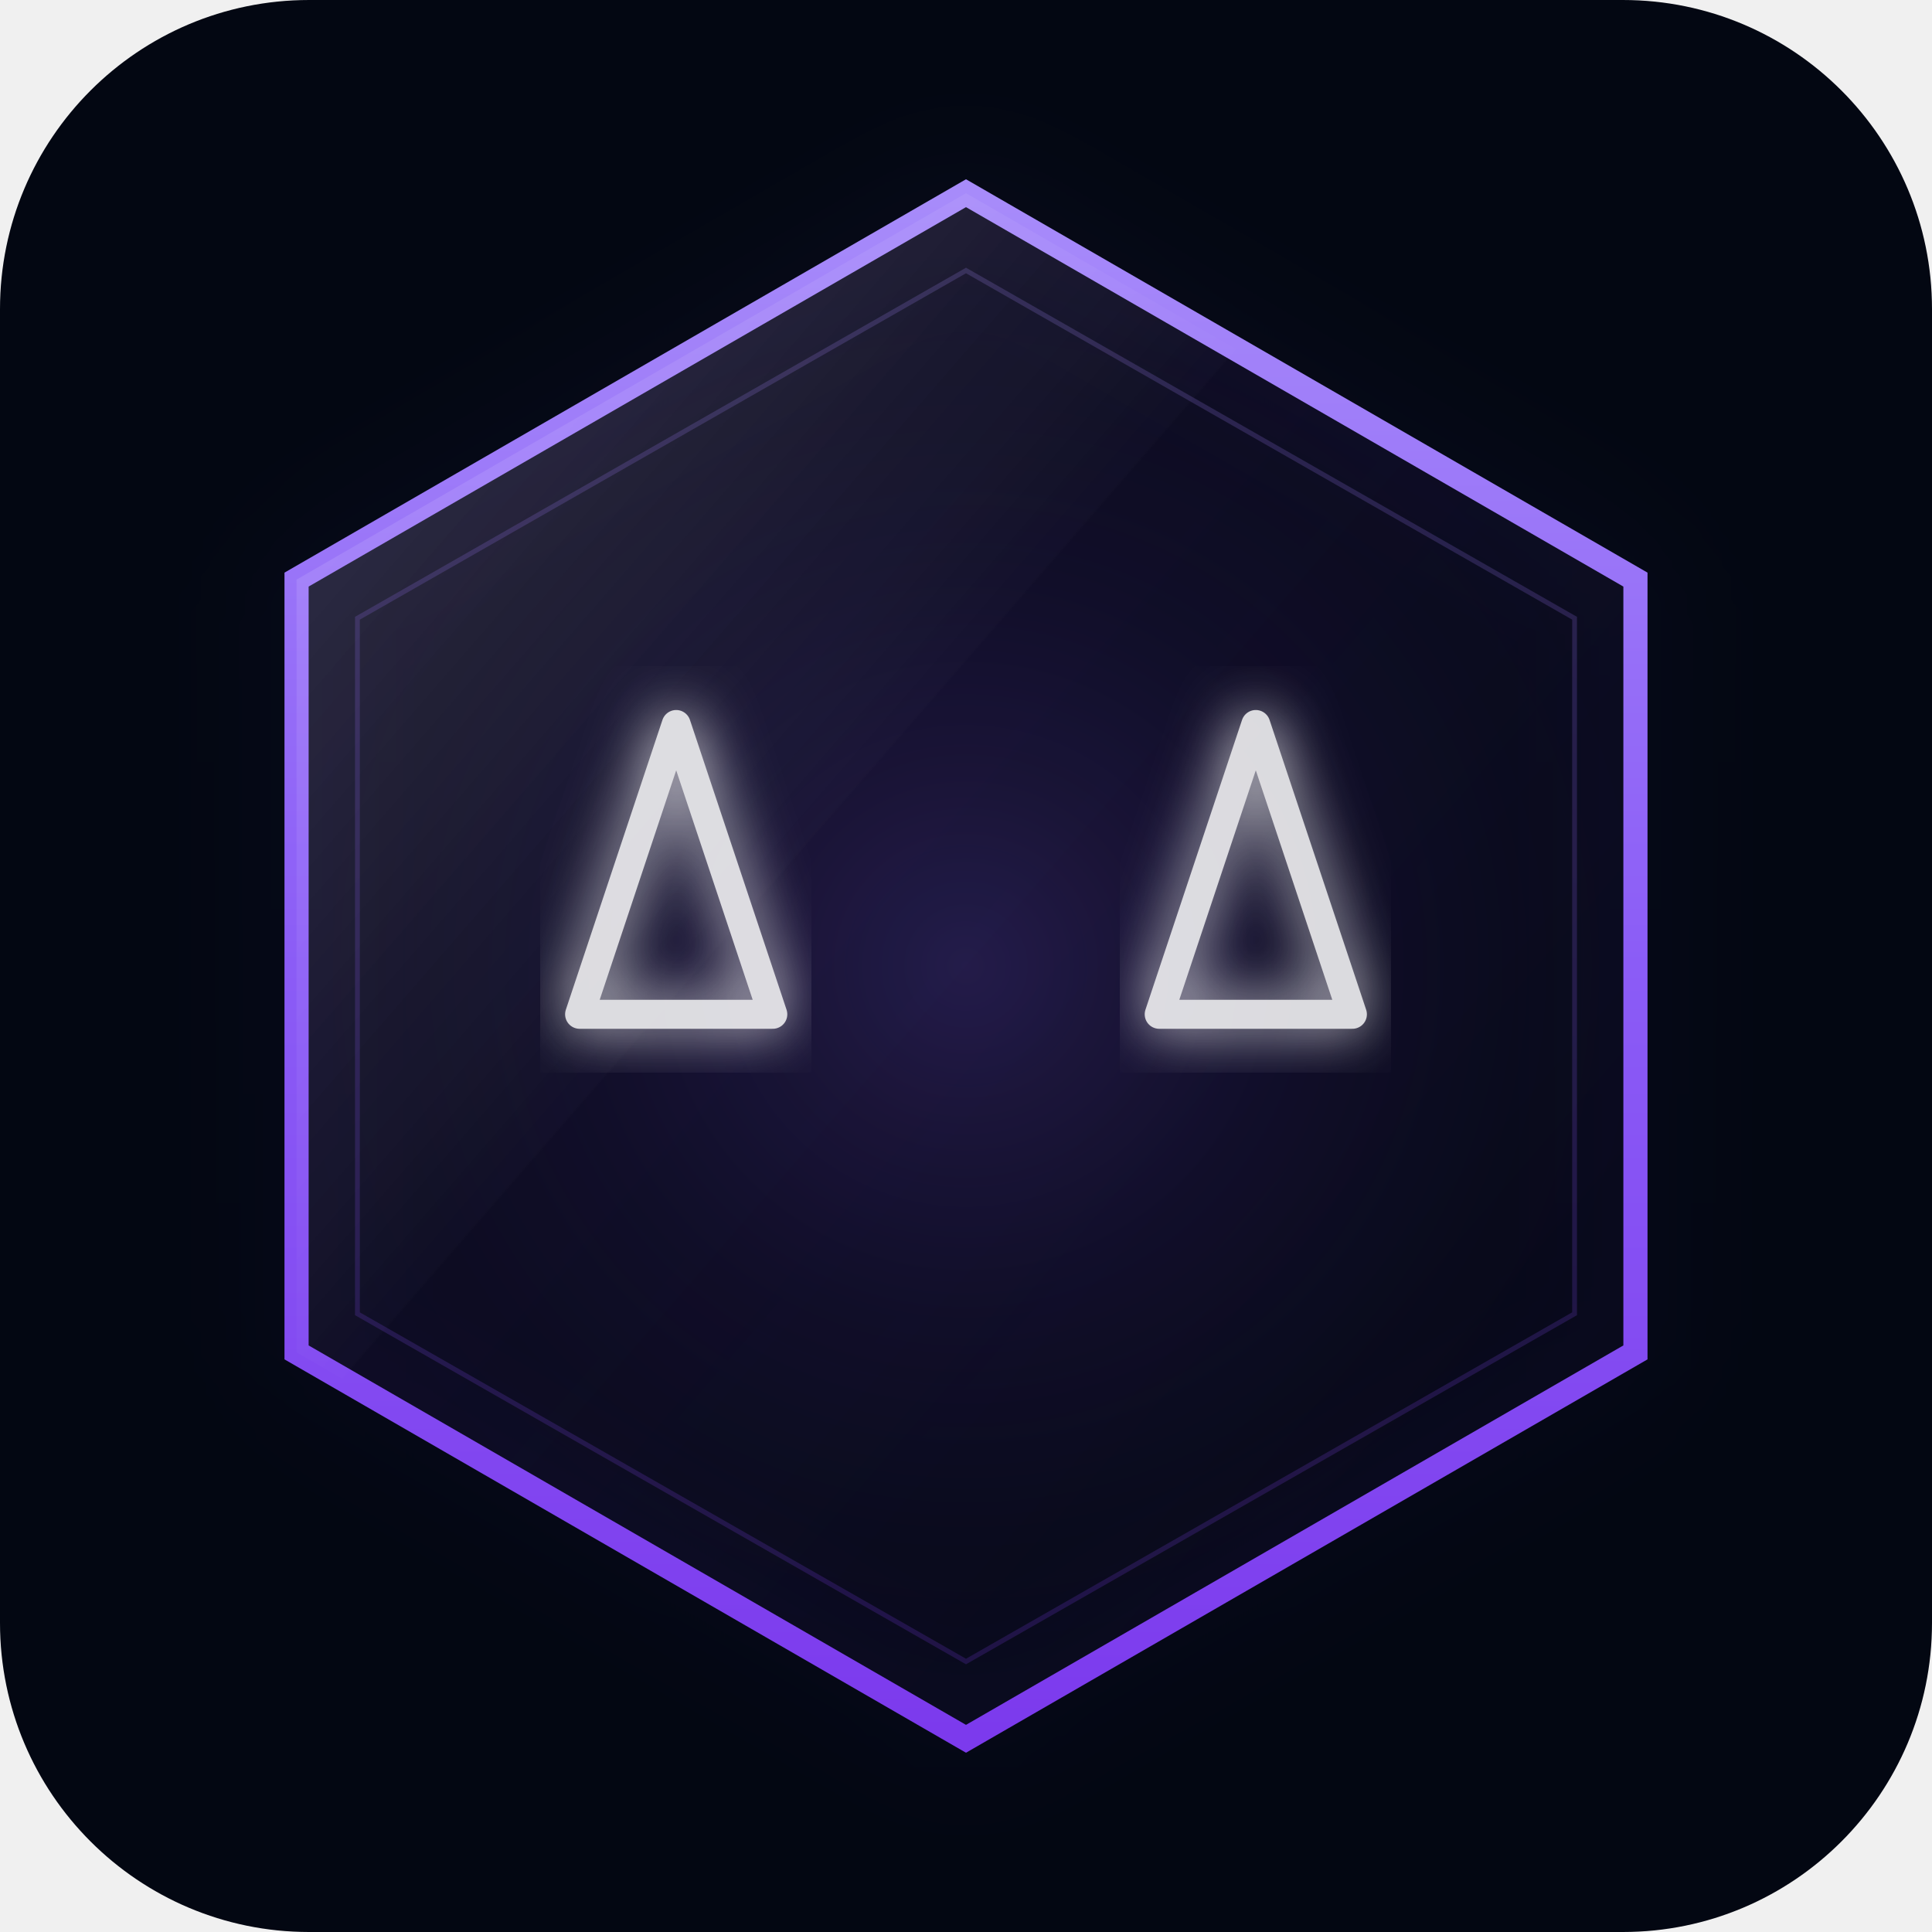
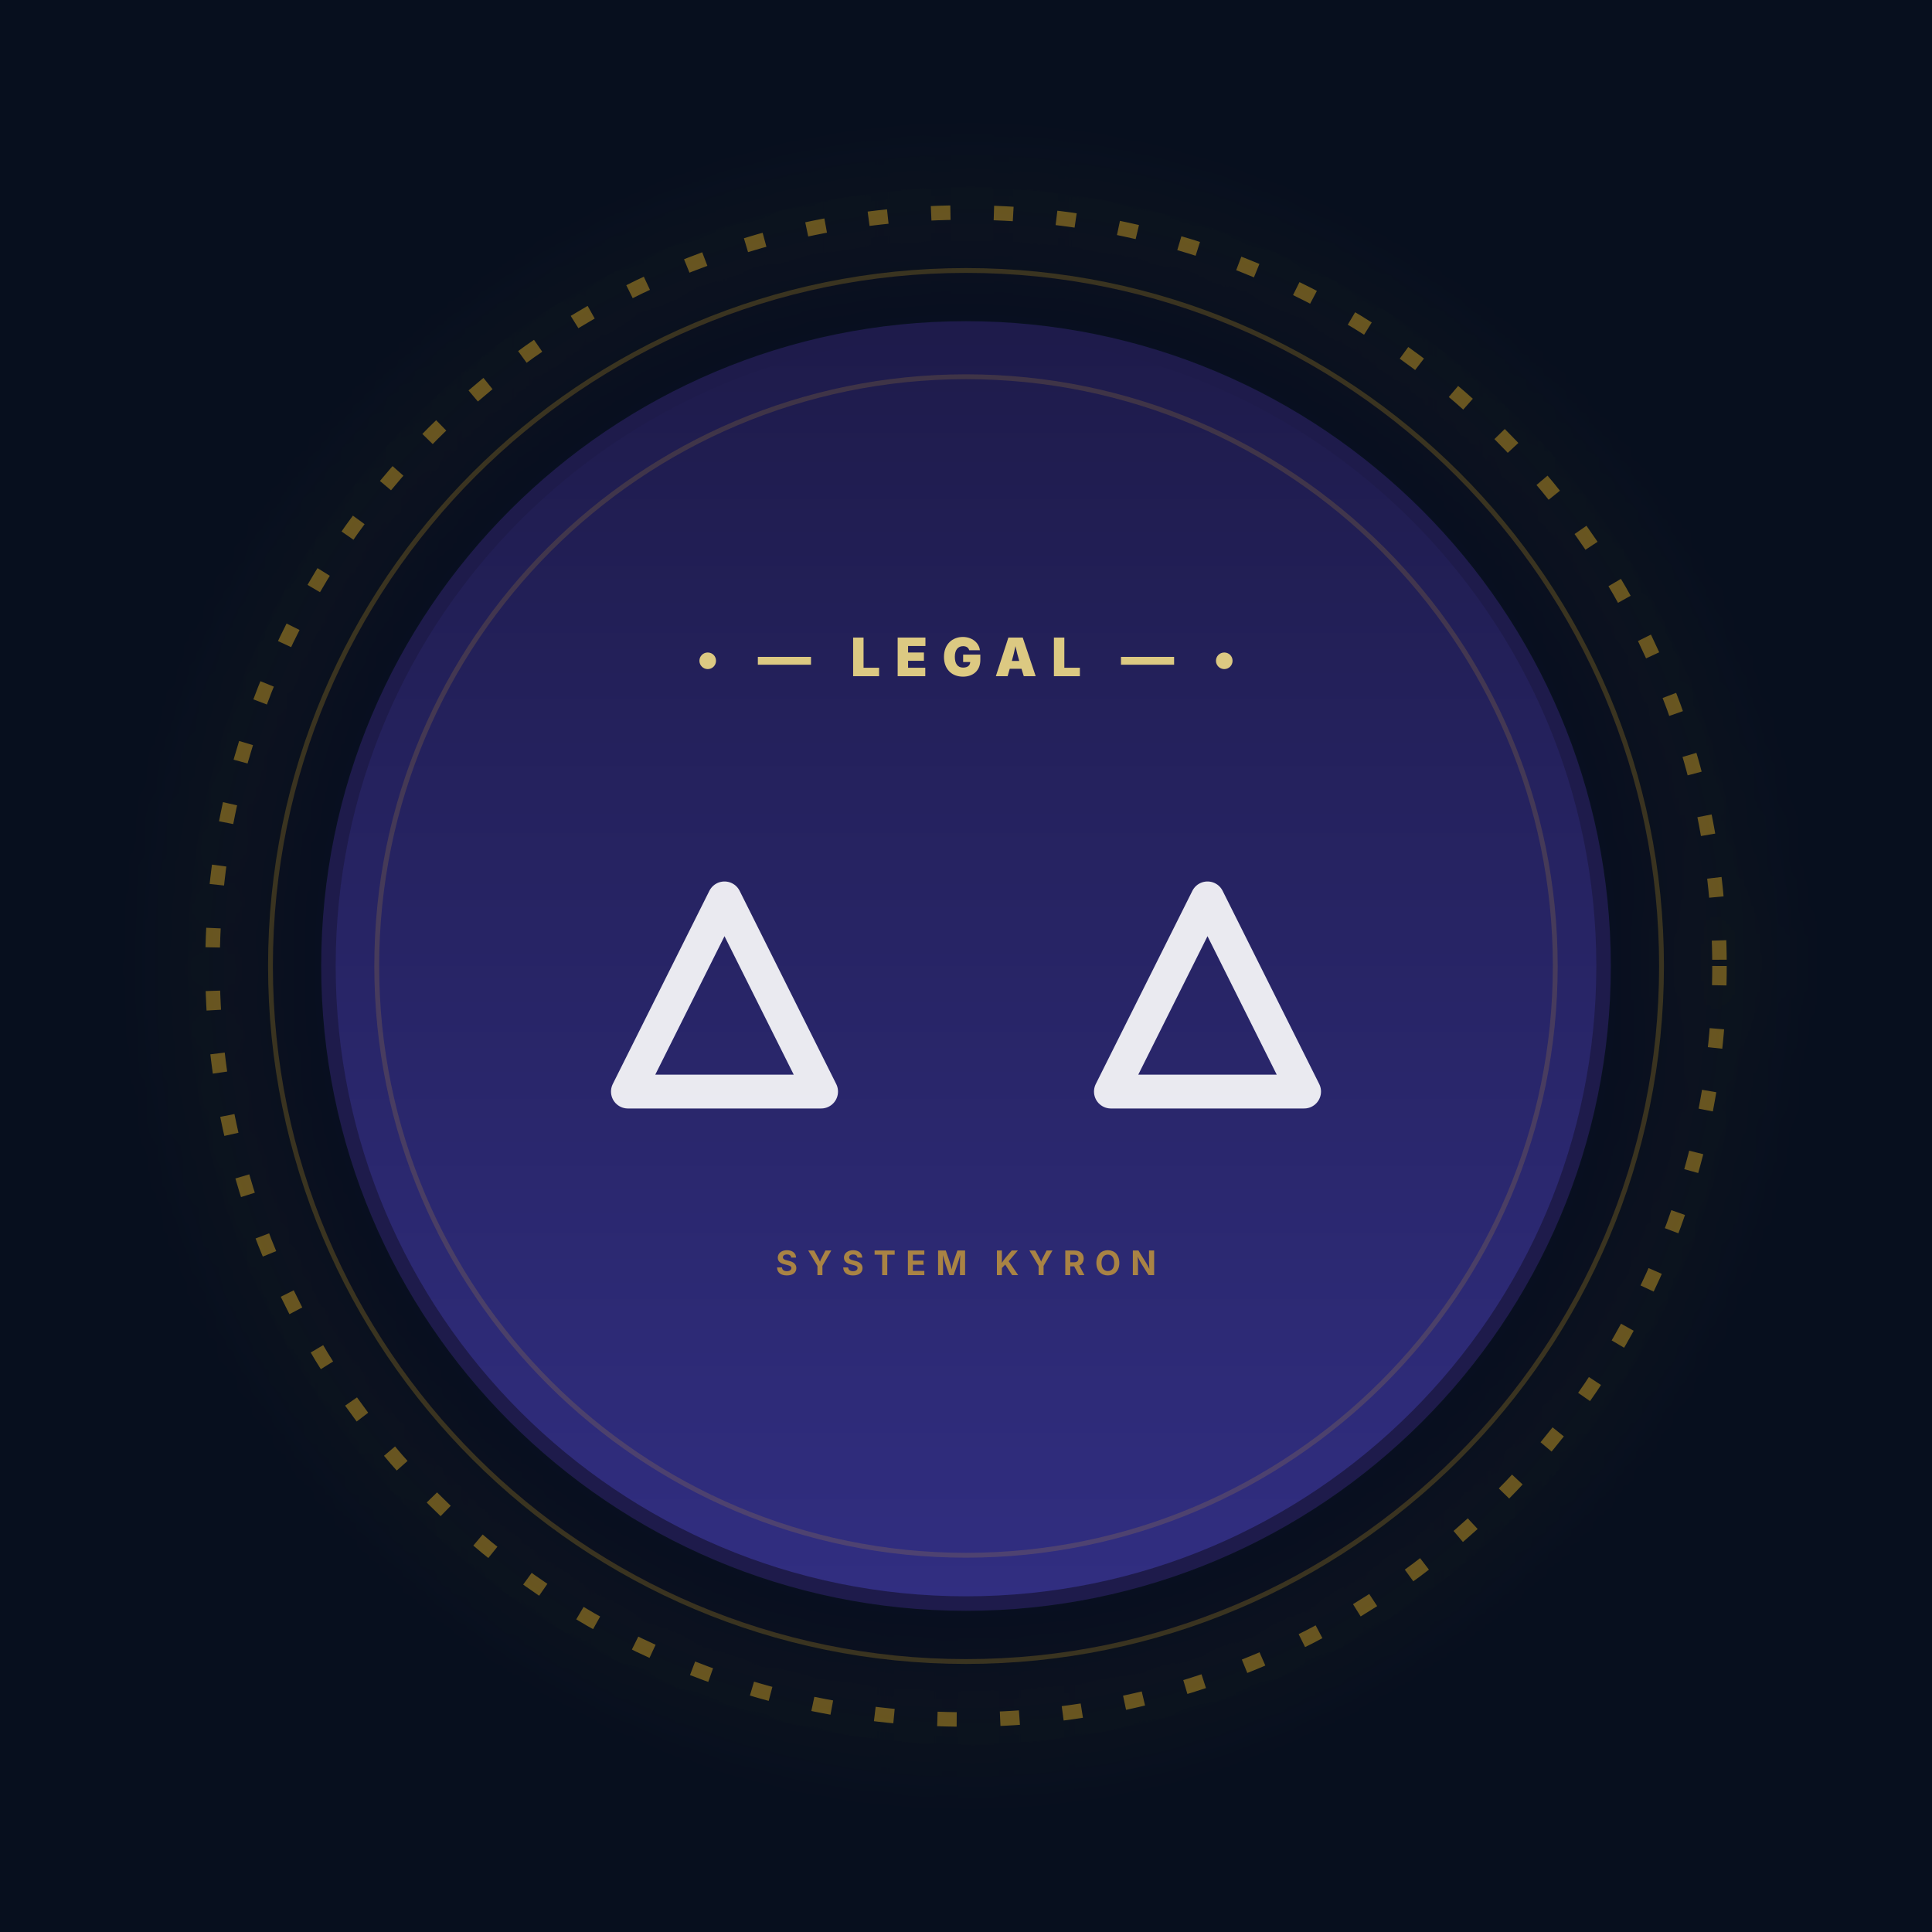
<svg xmlns="http://www.w3.org/2000/svg" viewBox="0 0 200 200">
  <defs>
-     <filter id="glow" x="-40%" y="-40%" width="180%" height="180%">
-       <feGaussianBlur stdDeviation="6" result="blur" />
+     <filter id="glow" x="-20%" y="-20%" width="140%" height="140%">
+       <feGaussianBlur stdDeviation="5" result="blur" />
      <feMerge>
        <feMergeNode in="blur" />
        <feMergeNode in="SourceGraphic" />
      </feMerge>
    </filter>
-     <filter id="softGlow" x="-20%" y="-20%" width="140%" height="140%">
-       <feGaussianBlur stdDeviation="3" result="blur" />
-       <feMerge>
-         <feMergeNode in="blur" />
-         <feMergeNode in="SourceGraphic" />
-       </feMerge>
-     </filter>
-     <linearGradient id="hexGrad" x1="0%" y1="0%" x2="0%" y2="100%">
-       <stop offset="0%" stop-color="#a78bfa" />
-       <stop offset="50%" stop-color="#8b5cf6" />
-       <stop offset="100%" stop-color="#7c3aed" />
-     </linearGradient>
-     <linearGradient id="hexFill" x1="0%" y1="0%" x2="100%" y2="100%">
-       <stop offset="0%" stop-color="#8b5cf6" stop-opacity="0.1" />
-       <stop offset="100%" stop-color="#7c3aed" stop-opacity="0.02" />
+     <radialGradient id="bgGlow" cx="50%" cy="50%" r="50%">
+       <stop offset="0%" stop-color="#312e81" stop-opacity="0.25" />
+       <stop offset="100%" stop-color="#070f1e" stop-opacity="0" />
+     </radialGradient>
+     <linearGradient id="diskGrad" x1="0%" y1="0%" x2="0%" y2="100%">
+       <stop offset="0%" stop-color="#1e1b4b" />
+       <stop offset="100%" stop-color="#312e81" />
    </linearGradient>
    <linearGradient id="iconGrad" x1="0%" y1="0%" x2="100%" y2="100%">
-       <stop offset="0%" stop-color="#ddd6fe" />
-       <stop offset="50%" stop-color="#a78bfa" />
-       <stop offset="100%" stop-color="#7c3aed" />
-     </linearGradient>
-     <radialGradient id="centerGlow" cx="50%" cy="50%" r="50%">
-       <stop offset="0%" stop-color="#8b5cf6" stop-opacity="0.2" />
-       <stop offset="100%" stop-color="#030712" stop-opacity="0" />
-     </radialGradient>
-     <linearGradient id="glassGrad" x1="0%" y1="0%" x2="100%" y2="100%">
-       <stop offset="0%" stop-color="#ffffff" stop-opacity="0.15" />
-       <stop offset="40%" stop-color="#ffffff" stop-opacity="0.01" />
-       <stop offset="40.1%" stop-color="#ffffff" stop-opacity="0" />
-       <stop offset="100%" stop-color="#ffffff" stop-opacity="0" />
+       <stop offset="0%" stop-color="#fbbf24" />
+       <stop offset="100%" stop-color="#f59e0b" />
    </linearGradient>
  </defs>
-   <rect width="100%" height="100%" fill="#030712" rx="32" />
-   <circle cx="100" cy="100" r="75" fill="url(#centerGlow)" />
-   <polygon points="100,20 169.3,60 169.3,140 100,180 30.7,140 30.7,60" fill="none" stroke="url(#hexGrad)" stroke-width="0.8" opacity="0.3" filter="url(#glow)" />
-   <polygon points="100,20 169.3,60 169.3,140 100,180 30.7,140 30.7,60" fill="url(#hexFill)" stroke="url(#hexGrad)" stroke-width="2.5" />
-   <polygon points="100,20 169.3,60 169.3,140 100,180 30.7,140 30.7,60" fill="url(#glassGrad)" />
-   <polygon points="100,28 163,64 163,136 100,172 37,136 37,64" fill="none" stroke="url(#hexGrad)" stroke-width="0.5" opacity="0.2" />
-   <g transform="translate(10, 10)">
-     <line x1="60" y1="65" x2="120" y2="65" stroke="url(#iconGrad)" stroke-width="5" stroke-linecap="round" filter="url(#softGlow)" />
-     <line x1="90" y1="58" x2="90" y2="125" stroke="url(#iconGrad)" stroke-width="5" stroke-linecap="round" filter="url(#softGlow)" />
-     <line x1="75" y1="125" x2="105" y2="125" stroke="url(#iconGrad)" stroke-width="5" stroke-linecap="round" filter="url(#softGlow)" />
-     <path d="M 60,65 L 50,95 H 70 Z" fill="none" stroke="#FFFFFF" stroke-width="3" stroke-linejoin="round" opacity="0.85" filter="url(#softGlow)" />
-     <path d="M 120,65 L 110,95 H 130 Z" fill="none" stroke="#FFFFFF" stroke-width="3" stroke-linejoin="round" opacity="0.85" filter="url(#softGlow)" />
+   <rect width="100%" height="100%" fill="#070f1e" />
+   <circle cx="100" cy="100" r="90" fill="url(#bgGlow)" />
+   <circle cx="100" cy="100" r="78" fill="none" stroke="#fbbf24" stroke-width="1.5" stroke-dasharray="2, 4.5" opacity="0.4" filter="url(#glow)" />
+   <circle cx="100" cy="100" r="72" fill="none" stroke="#fbbf24" stroke-width="0.5" opacity="0.2" />
+   <circle cx="100" cy="100" r="66" fill="url(#diskGrad)" stroke="#1e1b4b" stroke-width="1.5" />
+   <circle cx="100" cy="100" r="61" fill="none" stroke="#fbbf24" stroke-width="0.5" opacity="0.15" />
+   <text x="100" y="70" text-anchor="middle" font-family="'Inter', 'Segoe UI', Arial" font-size="5.5" font-weight="900" letter-spacing="1.5" fill="#fde68a" opacity="0.85">• — LEGAL — •</text>
+   <g transform="translate(0, 5)">
+     <line x1="100" y1="80" x2="100" y2="116" stroke="url(#iconGrad)" stroke-width="4.5" stroke-linecap="round" />
+     <line x1="90" y1="116" x2="110" y2="116" stroke="url(#iconGrad)" stroke-width="4.5" stroke-linecap="round" />
+     <line x1="75" y1="88" x2="125" y2="88" stroke="url(#iconGrad)" stroke-width="4" stroke-linecap="round" />
+     <path d="M 75,88 L 65,108 H 85 Z" fill="none" stroke="#FFFFFF" stroke-width="3.5" stroke-linejoin="round" opacity="0.9" />
+     <path d="M 125,88 L 115,108 H 135 Z" fill="none" stroke="#FFFFFF" stroke-width="3.5" stroke-linejoin="round" opacity="0.9" />
  </g>
+   <text x="100" y="132" text-anchor="middle" font-family="'Inter', 'Segoe UI', Arial" font-size="3.5" font-weight="bold" letter-spacing="1" fill="#fbbf24" opacity="0.6">SYSTEM KYRON</text>
</svg>
